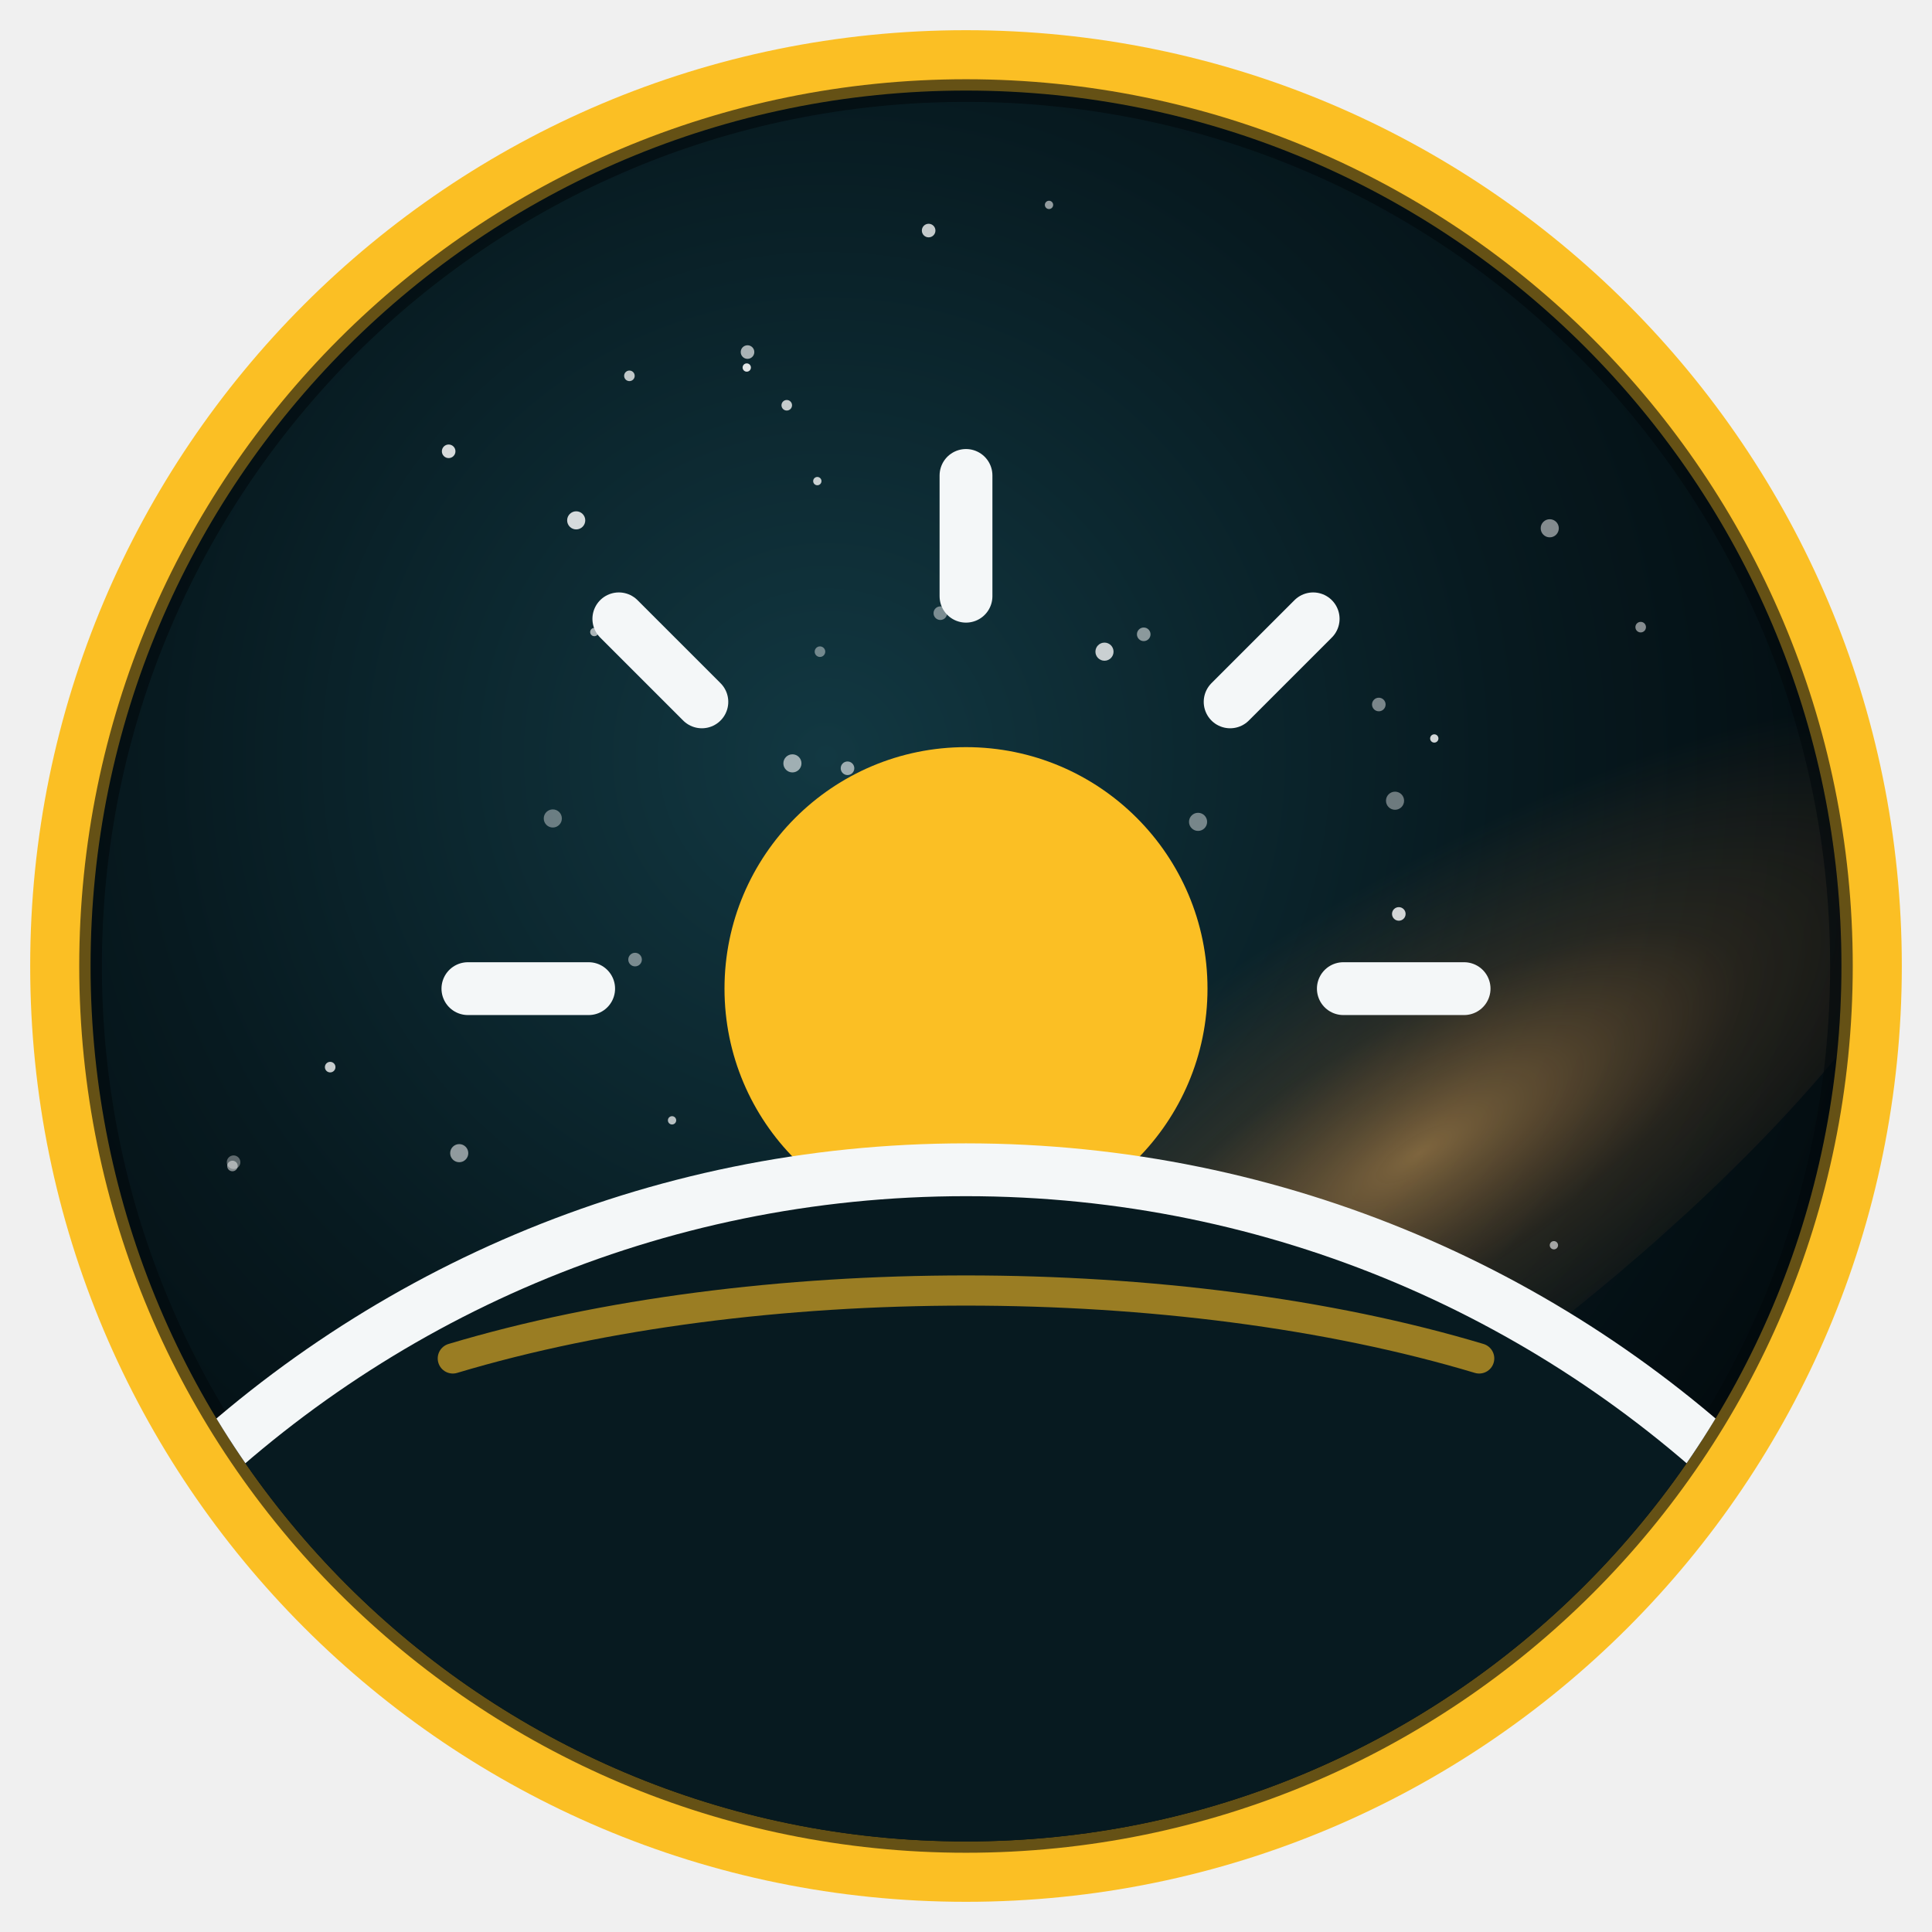
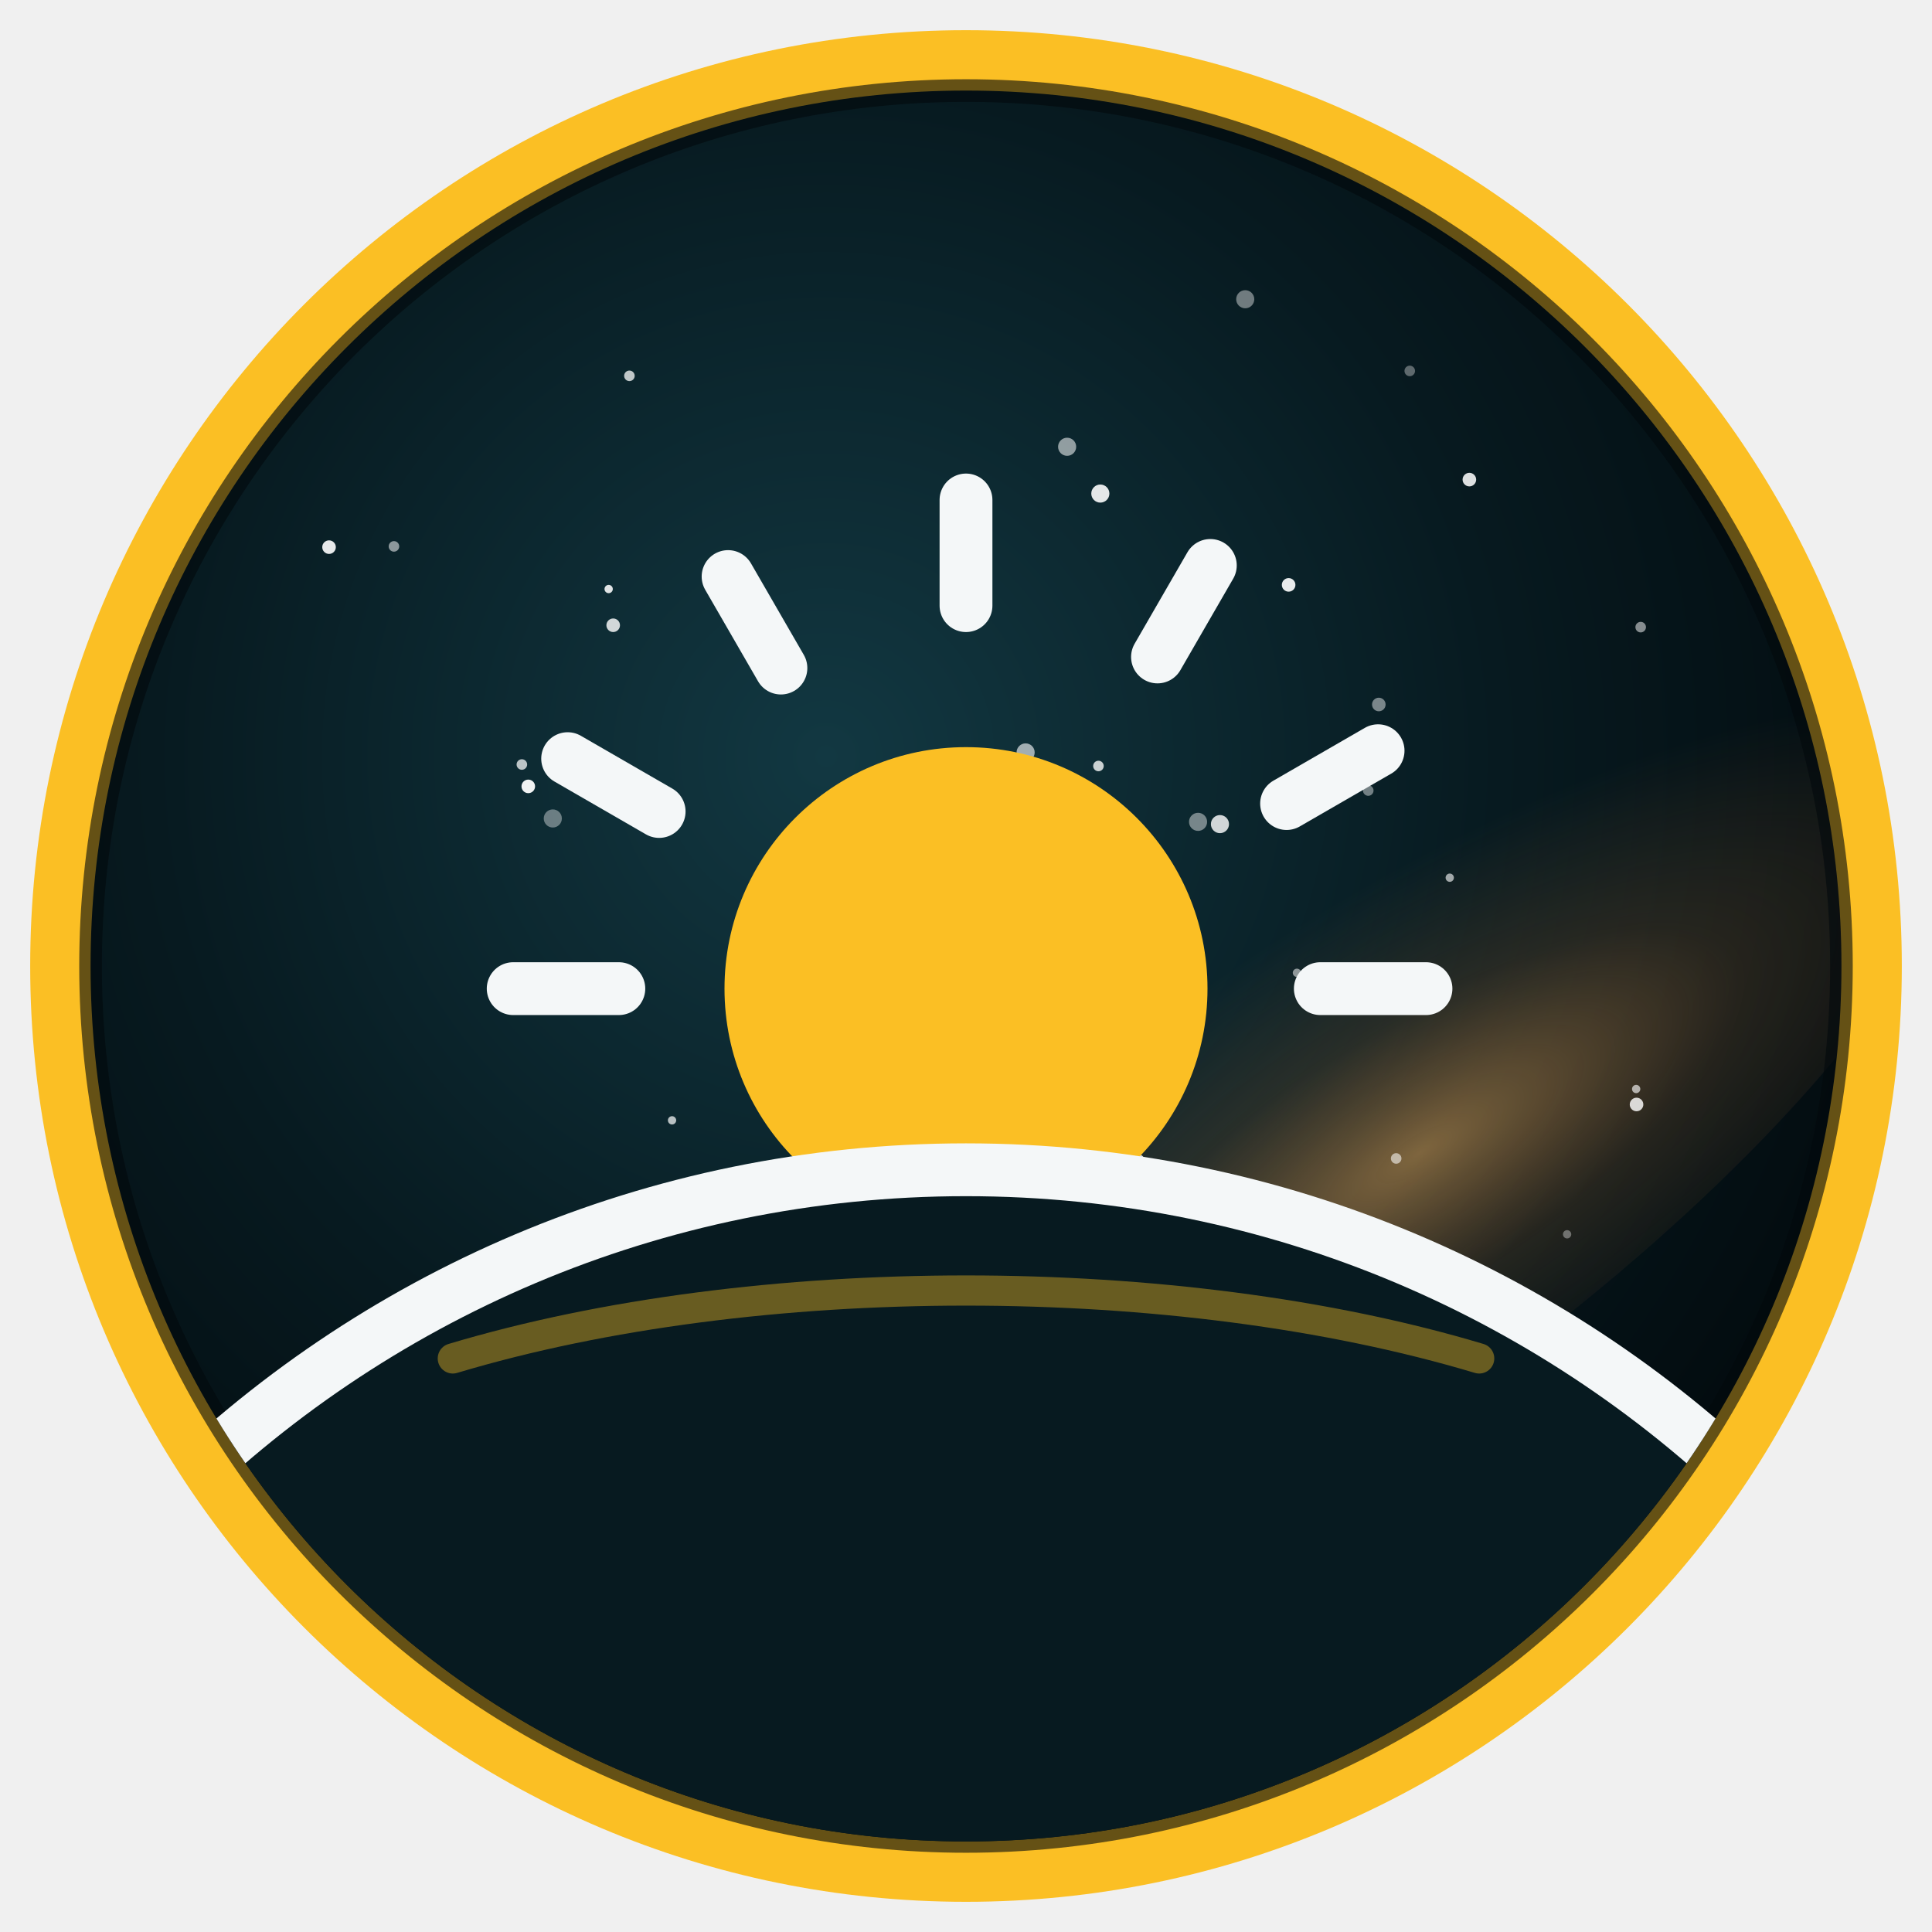
<svg xmlns="http://www.w3.org/2000/svg" width="512" height="512" viewBox="0 0 512 512">
  <defs>
    <radialGradient id="sky" cx="42%" cy="38%" r="70%">
      <stop offset="0" stop-color="#123842" />
      <stop offset=".55" stop-color="#071a20" />
      <stop offset="1" stop-color="#02080b" />
    </radialGradient>
    <radialGradient id="core" cx="64%" cy="66%" r="38%">
      <stop offset="0" stop-color="#e0a458" stop-opacity=".55" />
      <stop offset=".5" stop-color="#b8743a" stop-opacity=".18" />
      <stop offset="1" stop-color="#b8743a" stop-opacity="0" />
    </radialGradient>
    <clipPath id="disc">
      <circle cx="256" cy="256" r="232" />
    </clipPath>
  </defs>
  <circle cx="256" cy="256" r="248" fill="#fbbf24" />
  <circle cx="256" cy="256" r="232" fill="url(#sky)" />
  <g clip-path="url(#disc)">
-     <ellipse cx="300" cy="320" rx="260" ry="90" transform="rotate(-32 300 320)" fill="url(#core)" />
+     <ellipse cx="300" cy="320" rx="260" ry="90" transform="rotate(-32 300 320)" fill="url(#core)" opacity="1.00" />
    <circle cx="166.8" cy="99.6" r="1.4" fill="#ffffff" opacity="0.74" />
-     <circle cx="198.1" cy="93.3" r="1.8" fill="#ffffff" opacity="0.65" />
-     <circle cx="87.5" cy="282.8" r="1.4" fill="#ffffff" opacity="0.77" />
-     <circle cx="184.9" cy="367.9" r="2.4" fill="#ffffff" opacity="0.53" />
-     <circle cx="224.6" cy="203.6" r="1.8" fill="#ffffff" opacity="0.59" />
-     <circle cx="94.8" cy="357.4" r="2.4" fill="#ffffff" opacity="0.43" />
-     <circle cx="127.1" cy="413.6" r="1.4" fill="#ffffff" opacity="0.73" />
-     <circle cx="278.0" cy="54.3" r="1.1" fill="#ffffff" opacity="0.56" />
+     <circle cx="282.8" cy="118.4" r="2.4" fill="#ffffff" opacity="0.55" />
+     <circle cx="384.2" cy="232.6" r="1.1" fill="#ffffff" opacity="0.61" />
+     <circle cx="362.6" cy="209.5" r="1.4" fill="#ffffff" opacity="0.43" />
+     <circle cx="100.3" cy="365.2" r="1.8" fill="#ffffff" opacity="0.71" />
+     <circle cx="389.4" cy="127.1" r="1.8" fill="#ffffff" opacity="0.86" />
+     <circle cx="310.6" cy="278.0" r="1.1" fill="#ffffff" opacity="0.58" />
    <circle cx="317.5" cy="217.8" r="2.4" fill="#ffffff" opacity="0.44" />
-     <circle cx="200.5" cy="263.2" r="2.4" fill="#ffffff" opacity="0.57" />
-     <circle cx="380.1" cy="195.7" r="1.1" fill="#ffffff" opacity="0.82" />
-     <circle cx="208.5" cy="107.4" r="1.4" fill="#ffffff" opacity="0.76" />
+     <circle cx="370.0" cy="307.0" r="1.4" fill="#ffffff" opacity="0.57" />
+     <circle cx="211.0" cy="376.3" r="2.4" fill="#ffffff" opacity="0.68" />
+     <circle cx="373.6" cy="98.3" r="1.4" fill="#ffffff" opacity="0.35" />
    <circle cx="146.5" cy="216.9" r="2.4" fill="#ffffff" opacity="0.39" />
-     <circle cx="410.7" cy="140.0" r="2.4" fill="#ffffff" opacity="0.50" />
+     <circle cx="140.0" cy="208.4" r="1.8" fill="#ffffff" opacity="0.94" />
    <circle cx="178.1" cy="296.9" r="1.1" fill="#ffffff" opacity="0.71" />
-     <circle cx="157.5" cy="167.5" r="1.1" fill="#ffffff" opacity="0.65" />
-     <circle cx="256.4" cy="256.5" r="1.4" fill="#ffffff" opacity="0.71" />
-     <circle cx="374.0" cy="386.5" r="1.1" fill="#ffffff" opacity="0.86" />
-     <circle cx="118.9" cy="119.6" r="1.8" fill="#ffffff" opacity="0.83" />
-     <circle cx="121.7" cy="305.6" r="2.4" fill="#ffffff" opacity="0.55" />
-     <circle cx="369.7" cy="212.2" r="2.4" fill="#ffffff" opacity="0.41" />
-     <circle cx="357.4" cy="366.9" r="1.1" fill="#ffffff" opacity="0.51" />
-     <circle cx="152.7" cy="137.9" r="2.4" fill="#ffffff" opacity="0.83" />
+     <circle cx="167.5" cy="386.5" r="1.1" fill="#ffffff" opacity="0.65" />
+     <circle cx="256.5" cy="269.2" r="1.4" fill="#ffffff" opacity="0.71" />
+     <circle cx="212.2" cy="234.5" r="1.1" fill="#ffffff" opacity="0.79" />
    <circle cx="434.8" cy="166.2" r="1.4" fill="#ffffff" opacity="0.51" />
-     <circle cx="168.3" cy="254.3" r="1.8" fill="#ffffff" opacity="0.45" />
-     <circle cx="303.1" cy="168.1" r="1.8" fill="#ffffff" opacity="0.52" />
-     <circle cx="61.6" cy="309.0" r="1.4" fill="#ffffff" opacity="0.49" />
-     <circle cx="126.9" cy="390.7" r="1.8" fill="#ffffff" opacity="0.90" />
-     <circle cx="61.9" cy="308.0" r="1.8" fill="#ffffff" opacity="0.35" />
-     <circle cx="217.3" cy="172.7" r="1.4" fill="#ffffff" opacity="0.42" />
+     <circle cx="273.6" cy="323.6" r="1.8" fill="#ffffff" opacity="0.52" />
+     <circle cx="87.2" cy="145.0" r="1.8" fill="#ffffff" opacity="0.90" />
+     <circle cx="433.6" cy="288.6" r="1.1" fill="#ffffff" opacity="0.63" />
+     <circle cx="291.6" cy="130.8" r="2.4" fill="#ffffff" opacity="0.89" />
    <circle cx="365.4" cy="186.7" r="1.8" fill="#ffffff" opacity="0.46" />
-     <circle cx="340.6" cy="358.8" r="2.4" fill="#ffffff" opacity="0.44" />
-     <circle cx="292.7" cy="172.7" r="2.4" fill="#ffffff" opacity="0.78" />
-     <circle cx="212.3" cy="285.9" r="1.1" fill="#ffffff" opacity="0.62" />
-     <circle cx="297.9" cy="330.9" r="1.1" fill="#ffffff" opacity="0.51" />
-     <circle cx="138.5" cy="378.9" r="1.8" fill="#ffffff" opacity="0.36" />
-     <circle cx="249.2" cy="162.5" r="1.8" fill="#ffffff" opacity="0.45" />
-     <circle cx="370.7" cy="242.2" r="1.8" fill="#ffffff" opacity="0.81" />
-     <circle cx="411.8" cy="330.0" r="1.1" fill="#ffffff" opacity="0.59" />
-     <circle cx="216.6" cy="127.5" r="1.1" fill="#ffffff" opacity="0.78" />
-     <circle cx="246.1" cy="61.1" r="1.8" fill="#ffffff" opacity="0.76" />
-     <circle cx="215.9" cy="367.9" r="1.1" fill="#ffffff" opacity="0.79" />
-     <circle cx="197.9" cy="97.4" r="1.1" fill="#ffffff" opacity="0.88" />
-     <circle cx="396.1" cy="356.3" r="1.8" fill="#ffffff" opacity="0.40" />
-     <circle cx="168.8" cy="358.5" r="1.4" fill="#ffffff" opacity="0.70" />
-     <circle cx="210.0" cy="202.3" r="2.4" fill="#ffffff" opacity="0.60" />
+     <circle cx="223.2" cy="340.6" r="1.8" fill="#ffffff" opacity="0.64" />
+     <circle cx="343.7" cy="257.8" r="1.1" fill="#ffffff" opacity="0.53" />
+     <circle cx="255.7" cy="138.5" r="1.1" fill="#ffffff" opacity="0.47" />
+     <circle cx="163.4" cy="375.4" r="1.8" fill="#ffffff" opacity="0.36" />
+     <circle cx="162.5" cy="165.7" r="1.8" fill="#ffffff" opacity="0.81" />
+     <circle cx="301.6" cy="307.7" r="1.8" fill="#ffffff" opacity="0.81" />
+     <circle cx="330.0" cy="79.3" r="2.4" fill="#ffffff" opacity="0.42" />
+     <circle cx="415.3" cy="327.1" r="1.1" fill="#ffffff" opacity="0.36" />
+     <circle cx="369.5" cy="329.4" r="2.4" fill="#ffffff" opacity="0.41" />
+     <circle cx="241.6" cy="270.4" r="2.4" fill="#ffffff" opacity="0.89" />
+     <circle cx="323.3" cy="218.4" r="2.4" fill="#ffffff" opacity="0.81" />
+     <circle cx="433.7" cy="292.7" r="1.8" fill="#ffffff" opacity="0.82" />
+     <circle cx="138.3" cy="202.6" r="1.4" fill="#ffffff" opacity="0.72" />
+     <circle cx="341.5" cy="155.0" r="1.8" fill="#ffffff" opacity="0.91" />
+     <circle cx="285.5" cy="216.5" r="1.4" fill="#ffffff" opacity="0.84" />
+     <circle cx="104.4" cy="144.8" r="1.4" fill="#ffffff" opacity="0.53" />
+     <circle cx="161.3" cy="156.1" r="1.1" fill="#ffffff" opacity="0.87" />
+     <circle cx="206.3" cy="227.2" r="1.4" fill="#ffffff" opacity="0.74" />
+     <circle cx="271.8" cy="199.4" r="2.4" fill="#ffffff" opacity="0.61" />
+     <circle cx="291.1" cy="203.0" r="1.4" fill="#ffffff" opacity="0.78" />
+     <circle cx="271.3" cy="238.1" r="1.4" fill="#ffffff" opacity="0.46" />
  </g>
  <circle cx="256" cy="256" r="232" fill="none" stroke="#02080b" stroke-width="6" opacity=".6" />
-   <circle cx="256" cy="262" r="64" fill="#fbbf24" />
-   <path d="M256 158 V126 M186 186 L164 164 M326 186 L348 164 M156 262 H124 M356 262 H388" fill="none" stroke="#f4f7f8" stroke-linecap="round" stroke-linejoin="round" stroke-width="14" />
+   <g transform="rotate(0.0 256 262)">
+     <path d="M256 170.0 V142.0" fill="none" stroke="#f4f7f8" stroke-linecap="round" stroke-linejoin="round" stroke-width="14" transform="rotate(-90 256 262)" />
+     <path d="M256 168.1 V140.1" fill="none" stroke="#f4f7f8" stroke-linecap="round" stroke-linejoin="round" stroke-width="14" transform="rotate(-60 256 262)" />
+     <path d="M256 163.9 V135.9" fill="none" stroke="#f4f7f8" stroke-linecap="round" stroke-linejoin="round" stroke-width="14" transform="rotate(-30 256 262)" />
+     <path d="M256 160.5 V132.5" fill="none" stroke="#f4f7f8" stroke-linecap="round" stroke-linejoin="round" stroke-width="14" transform="rotate(0 256 262)" />
+     <path d="M256 160.5 V132.5" fill="none" stroke="#f4f7f8" stroke-linecap="round" stroke-linejoin="round" stroke-width="14" transform="rotate(30 256 262)" />
+     <path d="M256 163.9 V135.9" fill="none" stroke="#f4f7f8" stroke-linecap="round" stroke-linejoin="round" stroke-width="14" transform="rotate(60 256 262)" />
+     <path d="M256 168.1 V140.1" fill="none" stroke="#f4f7f8" stroke-linecap="round" stroke-linejoin="round" stroke-width="14" transform="rotate(90 256 262)" />
+   </g>
+   <g transform="translate(256 262) scale(1.000) translate(-256 -262)">
+     <circle cx="256" cy="262" r="64" fill="#fbbf24" />
+   </g>
  <g clip-path="url(#disc)">
    <circle cx="256" cy="610" r="300" fill="#071a20" stroke="#f4f7f8" stroke-width="14" />
-     <path d="M120 360 C200 336 312 336 392 360" fill="none" stroke="#fbbf24" stroke-width="8" stroke-linecap="round" opacity=".6" />
+     <path d="M120 360 C200 336 312 336 392 360" fill="none" stroke="#fbbf24" stroke-width="8" stroke-linecap="round" opacity="0.40" />
  </g>
</svg>
